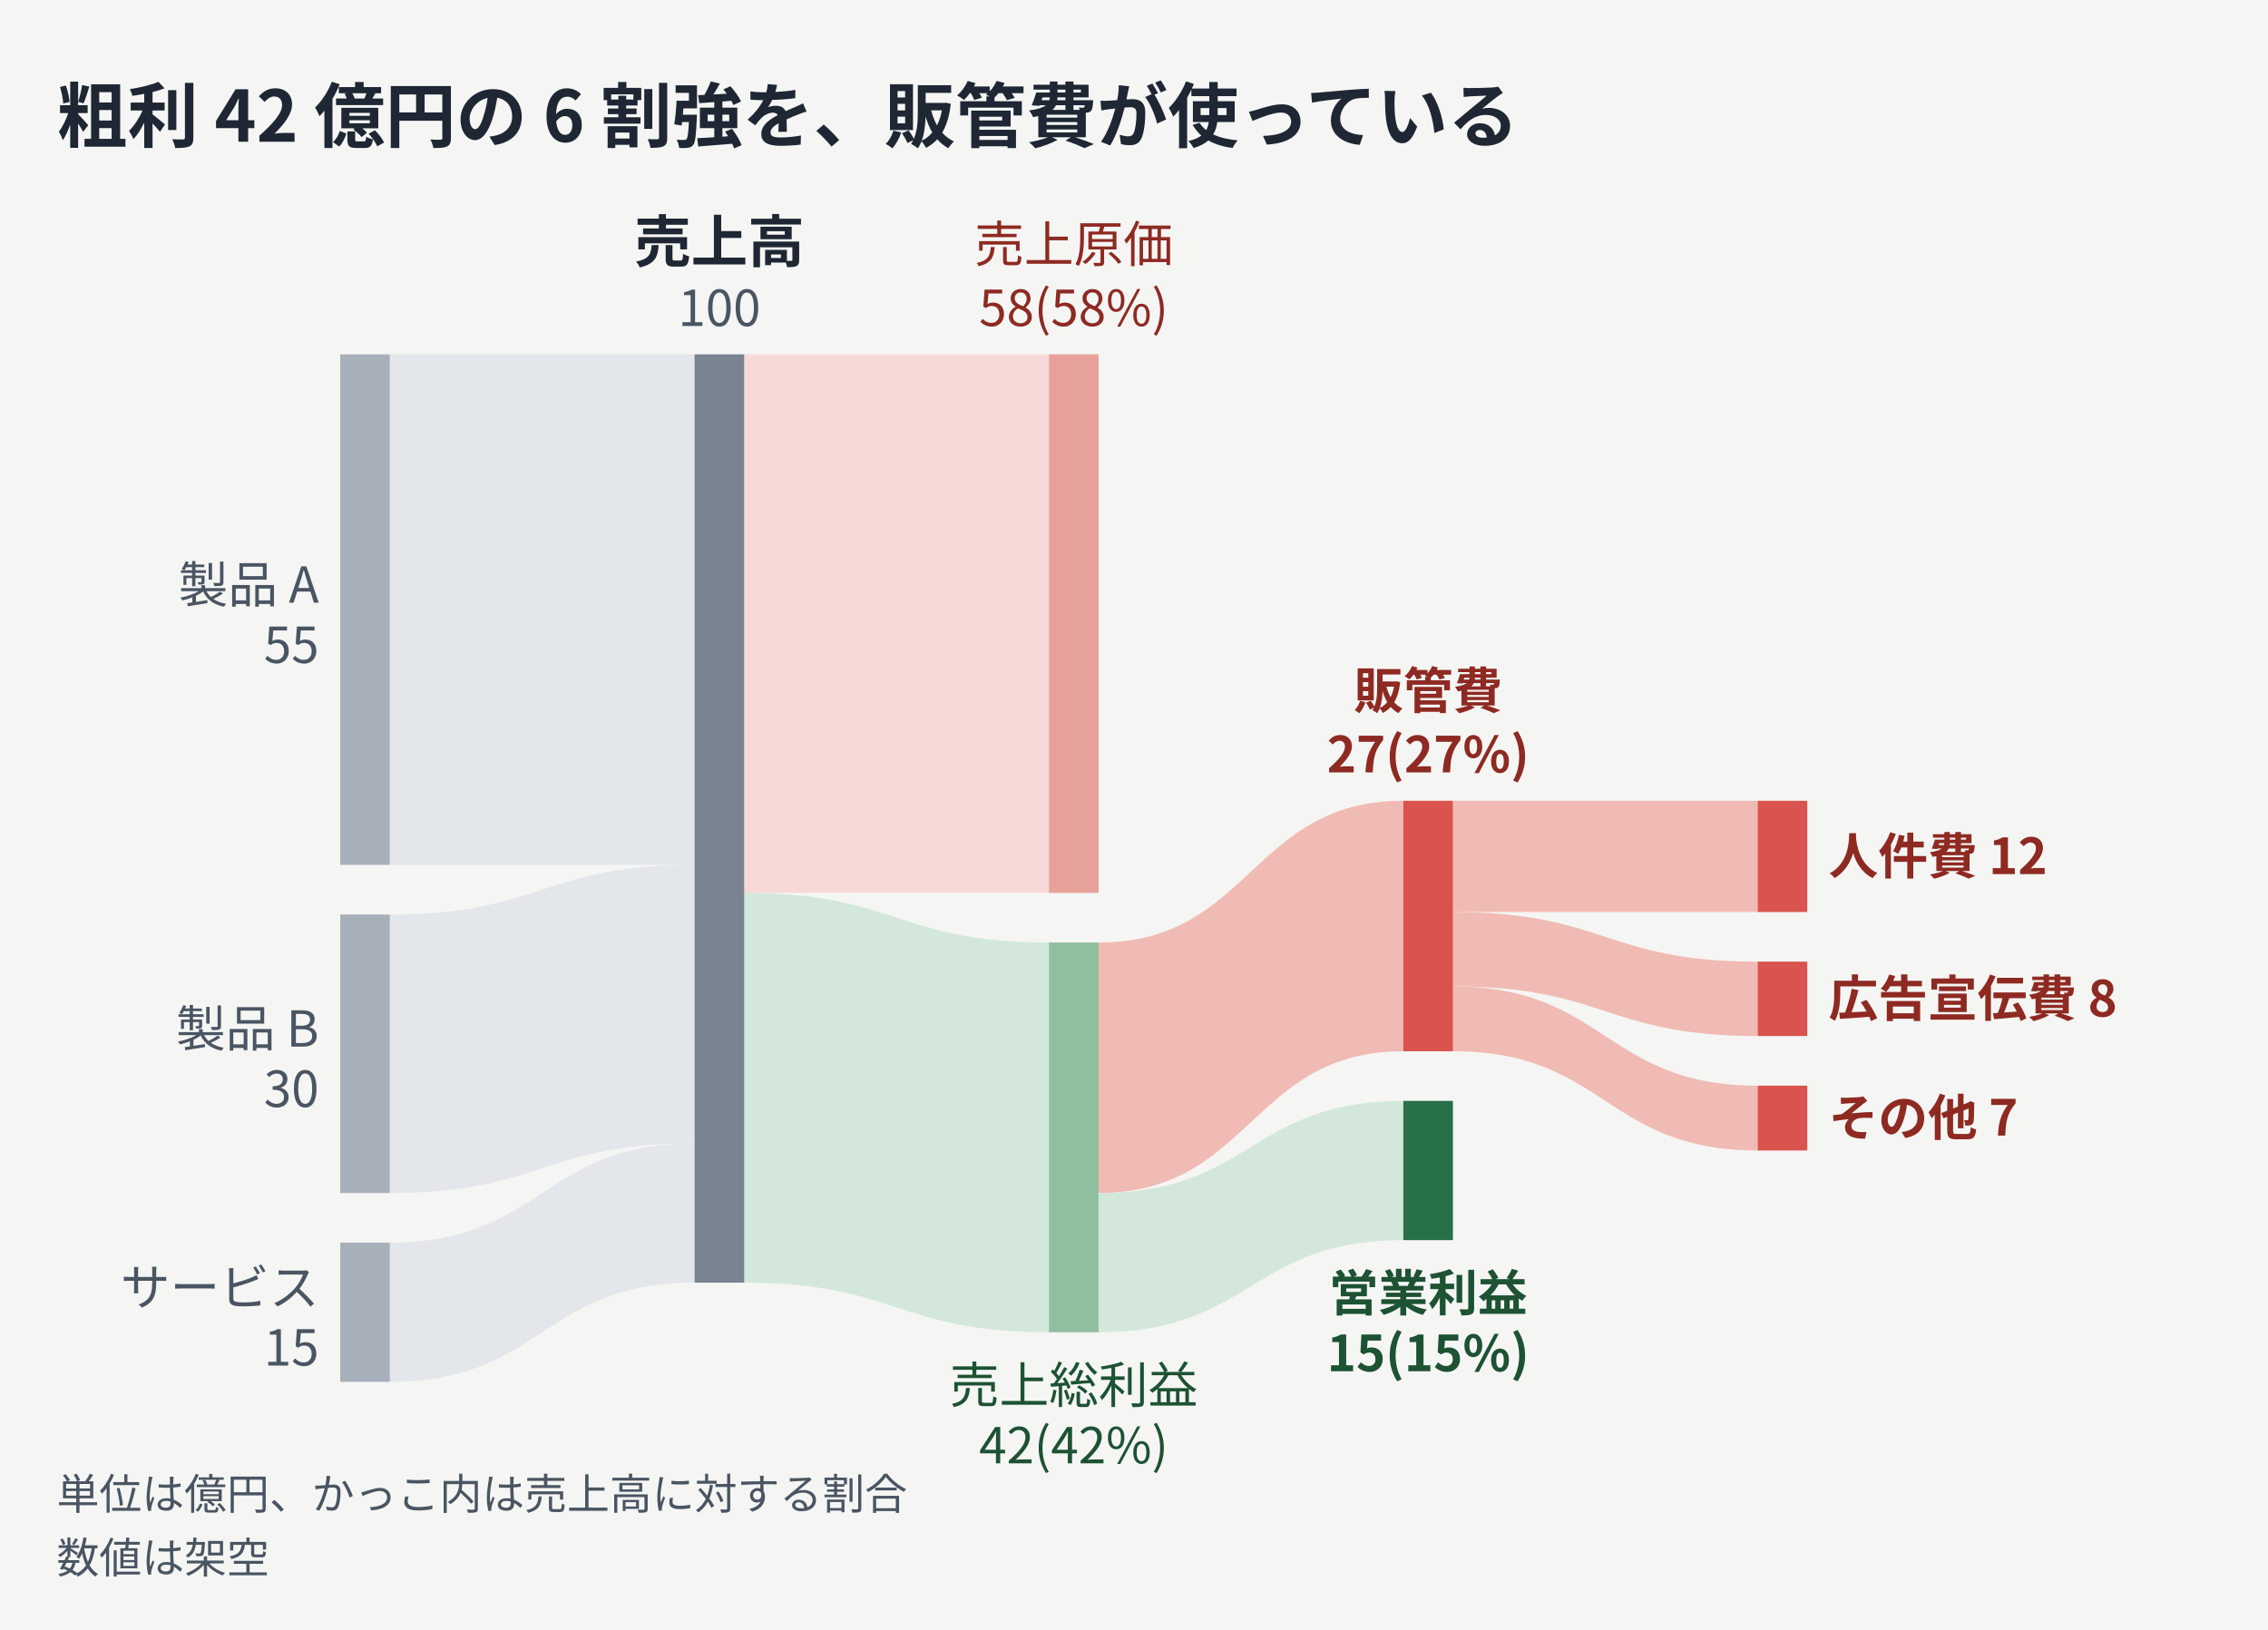
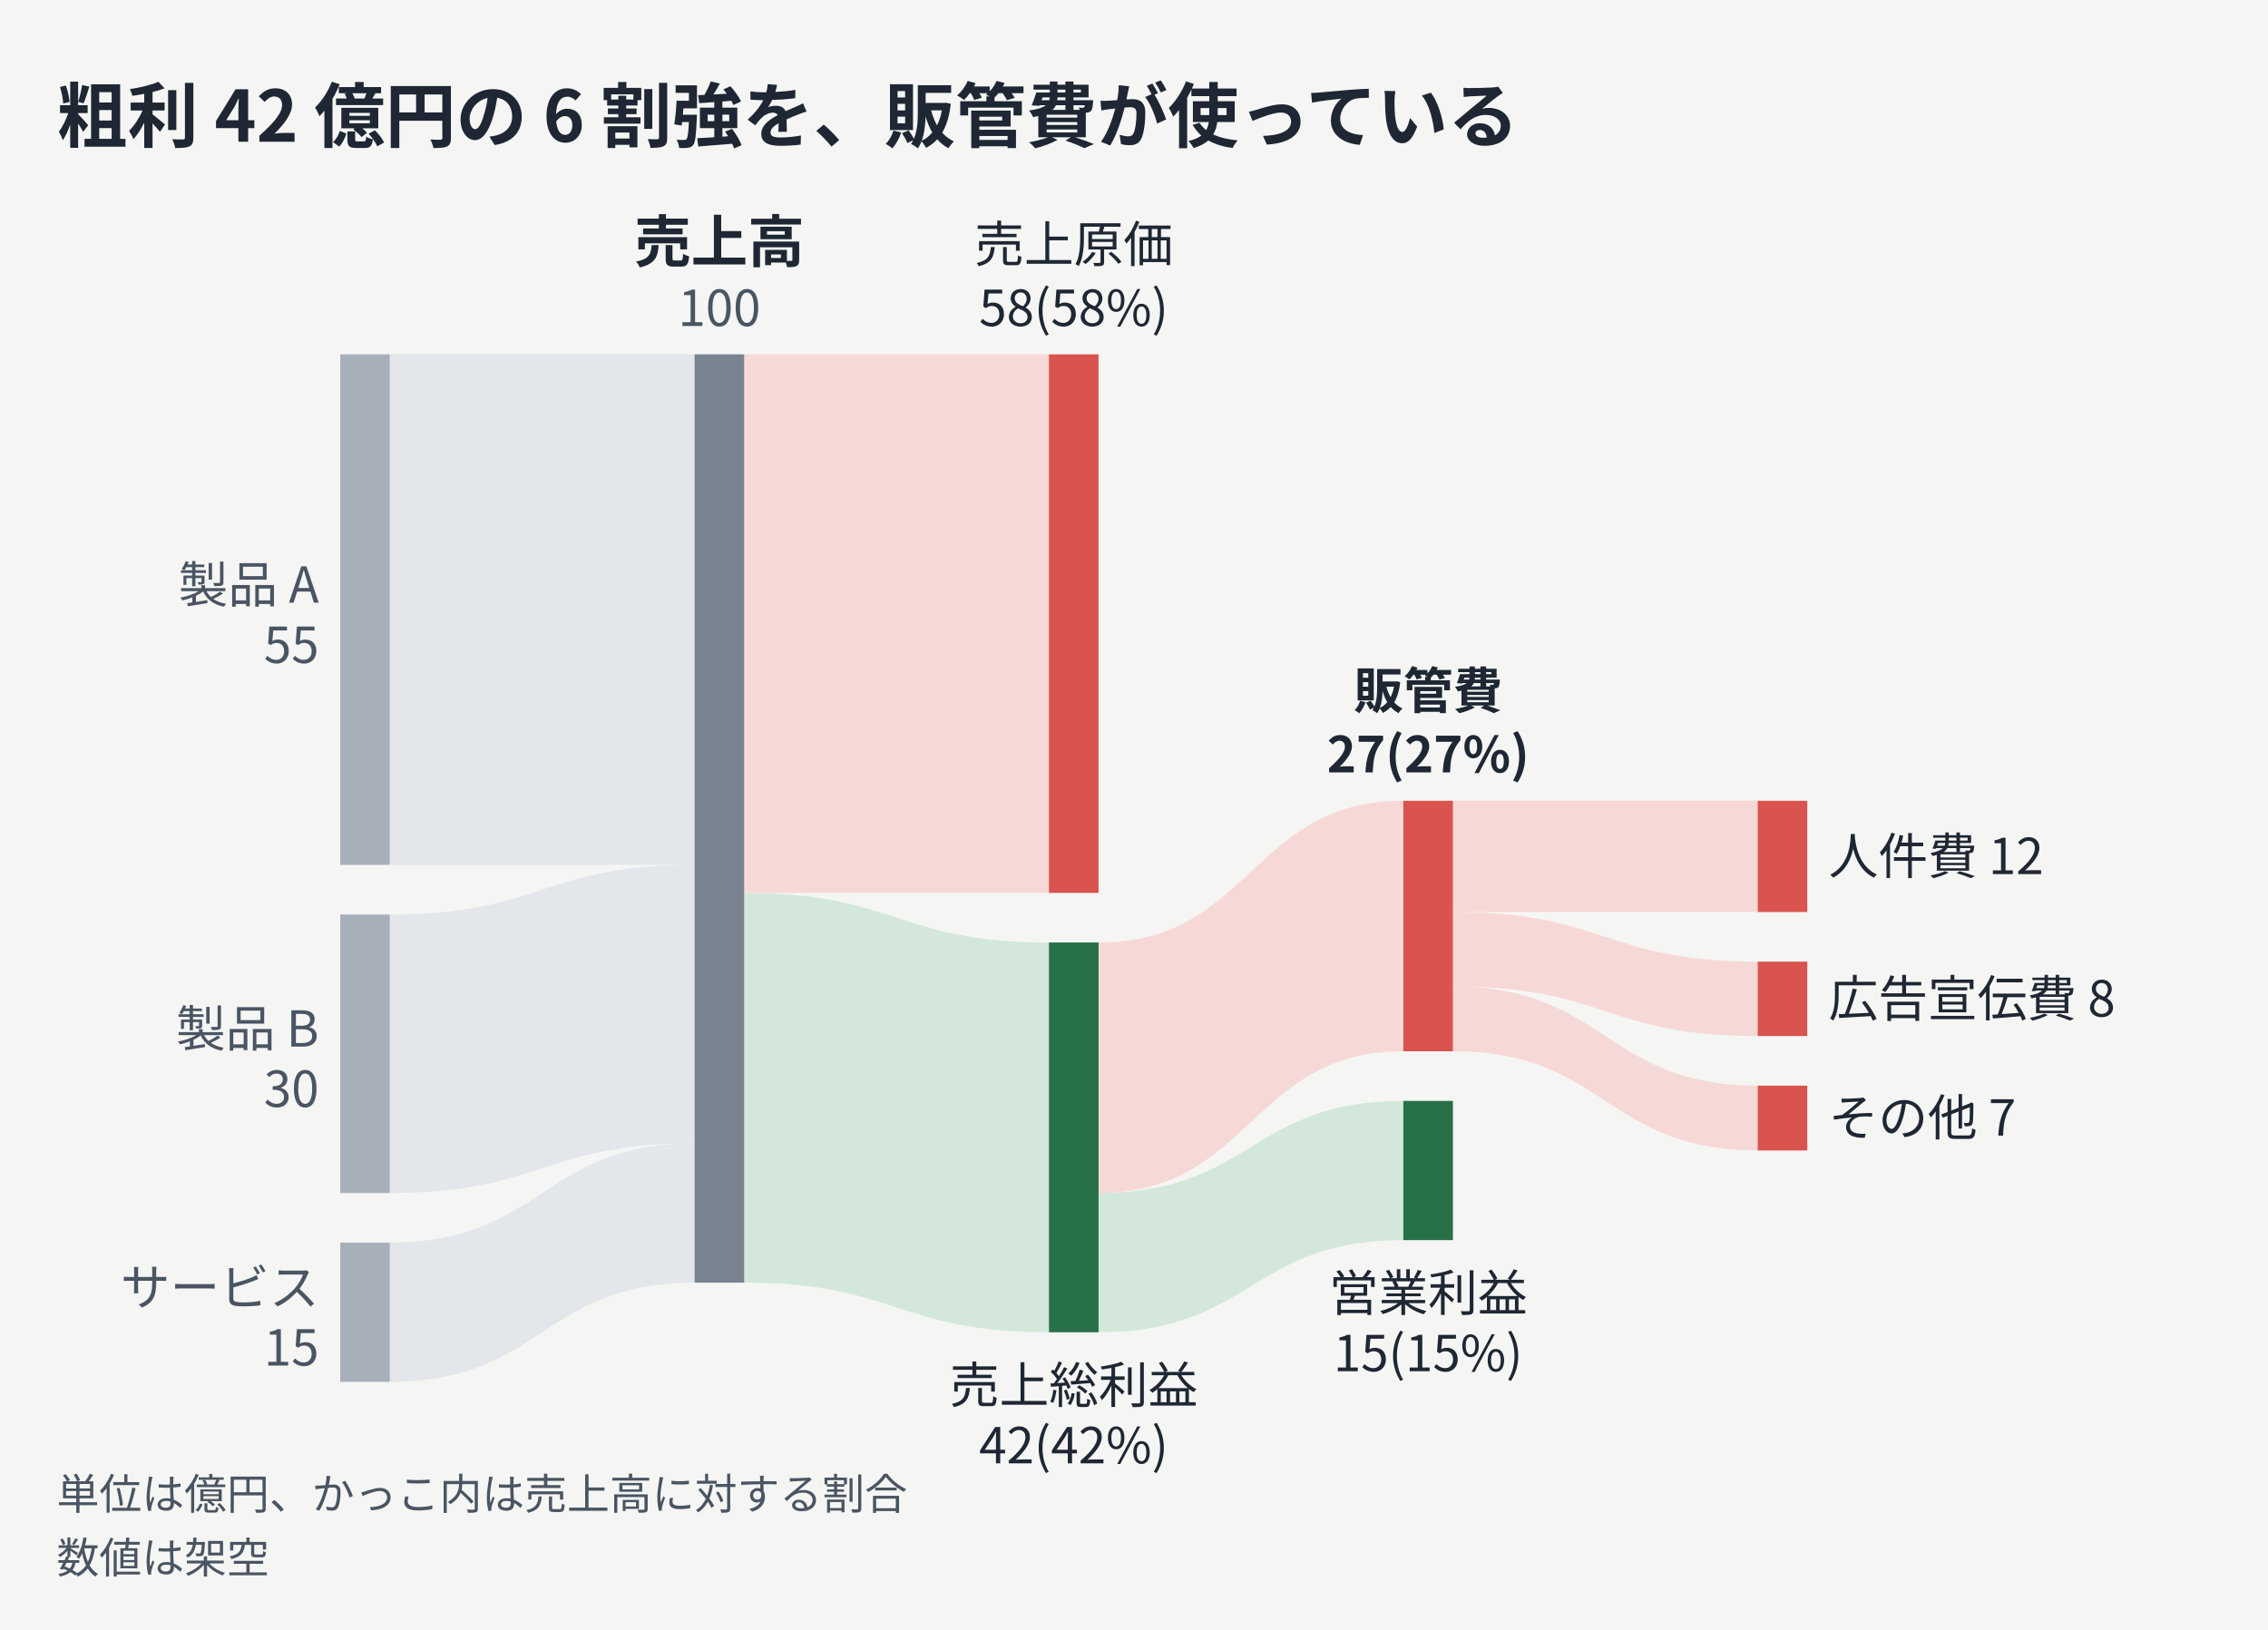
<svg xmlns="http://www.w3.org/2000/svg" viewBox="0 0 640 460" width="640" height="460" font-family="'BIZ UDPGothic','Yu Gothic UI','Meiryo','Hiragino Sans','Noto Sans JP','Noto Sans CJK JP','IPAPGothic',sans-serif">
  <rect x="0" y="0" width="640" height="460" fill="#f5f6f4" />
  <style>
    .title { font-size: 20px; font-weight: 700; fill: #1e2733; }
    .h { font-size: 16px; font-weight: 700; fill: #1e2733; }
    .t { font-size: 16px; fill: #1e2733; }
    .s { font-size: 14px; fill: #4a5563; }
    .hp { font-size: 16px; font-weight: 700; fill: #2b5c8a; }
    .p { font-size: 14px; font-weight: 700; fill: #2b5c8a; }
    .o { font-size: 14px; font-weight: 700; fill: #9a4a14; }
    .src { font-size: 12px; fill: #4a5563; }
-     .g { font-size: 14px; fill: #1d5233; }
-     .gb { font-size: 14px; font-weight: 700; fill: #1d5233; }
-     .r { font-size: 14px; fill: #8e2a22; }
-     .rb { font-size: 14px; font-weight: 700; fill: #8e2a22; }
+     .g { font-size: 14px; fill: #1e2733; }
+     .gb { font-size: 14px; font-weight: 700; fill: #1e2733; }
+     .r { font-size: 14px; fill: #1e2733; }
+     .rb { font-size: 14px; font-weight: 700; fill: #1e2733; }
  </style>
  <text x="16" y="40" class="title">粗利 42 億円の 6 割強を、販管費が使っている</text>
  <path d="M110.0,100.0 C153.0,100.0 153.0,100.0 196.0,100.0 V244.1 C153.0,244.1 153.0,244.1 110.0,244.1 Z" fill="#e3e6ea" />
  <path d="M110.0,258.1 C153.0,258.1 153.0,244.1 196.0,244.1 V322.7 C153.0,322.7 153.0,336.7 110.0,336.7 Z" fill="#e3e6ea" />
  <path d="M110.0,350.7 C153.0,350.7 153.0,322.7 196.0,322.7 V362.0 C153.0,362.0 153.0,390.0 110.0,390.0 Z" fill="#e3e6ea" />
  <path d="M210.0,100.0 C253.0,100.0 253.0,100.0 296.0,100.0 V252.0 C253.0,252.0 253.0,252.0 210.0,252.0 Z" fill="#f6d9d6" />
  <path d="M210.0,252.0 C253.0,252.0 253.0,266.0 296.0,266.0 V376.0 C253.0,376.0 253.0,362.0 210.0,362.0 Z" fill="#d3e8da" />
-   <path d="M310.0,266.0 C353.0,266.0 353.0,226.0 396.0,226.0 V296.7 C353.0,296.7 353.0,336.7 310.0,336.7 Z" fill="#f1bbb5" />
+   <path d="M310.0,266.0 C353.0,266.0 353.0,226.0 396.0,226.0 V296.7 C353.0,296.7 353.0,336.7 310.0,336.7 Z" fill="#f6d9d6" />
  <path d="M310.0,336.7 C353.0,336.7 353.0,310.7 396.0,310.7 V350.0 C353.0,350.0 353.0,376.0 310.0,376.0 Z" fill="#d3e8da" />
-   <path d="M410.0,226.0 C453.0,226.0 453.0,226.0 496.0,226.0 V257.4 C453.0,257.4 453.0,257.4 410.0,257.4 Z" fill="#f1bbb5" />
-   <path d="M410.0,257.4 C453.0,257.4 453.0,271.4 496.0,271.4 V292.4 C453.0,292.4 453.0,278.4 410.0,278.4 Z" fill="#f1bbb5" />
-   <path d="M410.0,278.4 C453.0,278.4 453.0,306.4 496.0,306.4 V324.7 C453.0,324.7 453.0,296.7 410.0,296.7 Z" fill="#f1bbb5" />
+   <path d="M410.0,226.0 C453.0,226.0 453.0,226.0 496.0,226.0 V257.4 C453.0,257.4 453.0,257.4 410.0,257.4 Z" fill="#f6d9d6" />
+   <path d="M410.0,257.4 C453.0,257.4 453.0,271.4 496.0,271.4 V292.4 C453.0,292.4 453.0,278.4 410.0,278.4 Z" fill="#f6d9d6" />
+   <path d="M410.0,278.4 C453.0,278.4 453.0,306.4 496.0,306.4 V324.7 C453.0,324.7 453.0,296.7 410.0,296.7 Z" fill="#f6d9d6" />
  <rect x="96" y="100.0" width="14" height="144.1" fill="#a7b0ba" />
  <rect x="96" y="258.1" width="14" height="78.6" fill="#a7b0ba" />
  <rect x="96" y="350.7" width="14" height="39.3" fill="#a7b0ba" />
  <rect x="196" y="100.0" width="14" height="262.0" fill="#7a8490" />
-   <rect x="296" y="100.0" width="14" height="152.0" fill="#e7a19b" />
-   <rect x="296" y="266.0" width="14" height="110.0" fill="#8fbf9f" />
+   <rect x="296" y="100.0" width="14" height="152.0" fill="#d9534f" />
+   <rect x="296" y="266.0" width="14" height="110.0" fill="#287048" />
  <rect x="396" y="226.0" width="14" height="70.7" fill="#d9534f" />
  <rect x="396" y="310.7" width="14" height="39.3" fill="#287048" />
  <rect x="496" y="226.0" width="14" height="31.4" fill="#d9534f" />
  <rect x="496" y="271.4" width="14" height="21.0" fill="#d9534f" />
  <rect x="496" y="306.4" width="14" height="18.3" fill="#d9534f" />
  <text x="90" y="170.1" class="s" text-anchor="end">製品 A</text>
  <text x="90" y="187.1" class="s" text-anchor="end">55</text>
  <text x="90" y="295.4" class="s" text-anchor="end">製品 B</text>
  <text x="90" y="312.4" class="s" text-anchor="end">30</text>
  <text x="90" y="368.4" class="s" text-anchor="end">サービス</text>
  <text x="90" y="385.4" class="s" text-anchor="end">15</text>
  <text x="203.0" y="74.0" class="h" text-anchor="middle">売上高</text>
  <text x="203.0" y="92.0" class="s" text-anchor="middle">100</text>
  <text x="303.0" y="74.0" class="r" text-anchor="middle">売上原価</text>
  <text x="303.0" y="92.0" class="r" text-anchor="middle">58(58%)</text>
  <text x="303.0" y="396.0" class="g" text-anchor="middle">売上総利益</text>
  <text x="303.0" y="413.0" class="g" text-anchor="middle">42(42%)</text>
  <text x="403.0" y="200.0" class="rb" text-anchor="middle">販管費</text>
  <text x="403.0" y="218.0" class="rb" text-anchor="middle">27(27%)</text>
-   <text x="403.0" y="370.0" class="gb" text-anchor="middle">営業利益</text>
-   <text x="403.0" y="387.0" class="gb" text-anchor="middle">15(15%)</text>
-   <text x="516" y="246.7" class="rb">人件費 12</text>
-   <text x="516" y="286.9" class="rb">広告宣伝費 8</text>
-   <text x="516" y="320.5" class="rb">その他 7</text>
+   <text x="403.0" y="370.0" class="g" text-anchor="middle">営業利益</text>
+   <text x="403.0" y="387.0" class="g" text-anchor="middle">15(15%)</text>
+   <text x="516" y="246.7" class="r">人件費 12</text>
+   <text x="516" y="286.9" class="r">広告宣伝費 8</text>
+   <text x="516" y="320.5" class="r">その他 7</text>
  <text x="16" y="426" class="src">単位は億円、かっこ内は売上高に対する割合</text>
  <text x="16" y="444" class="src">数値は架空</text>
</svg>
